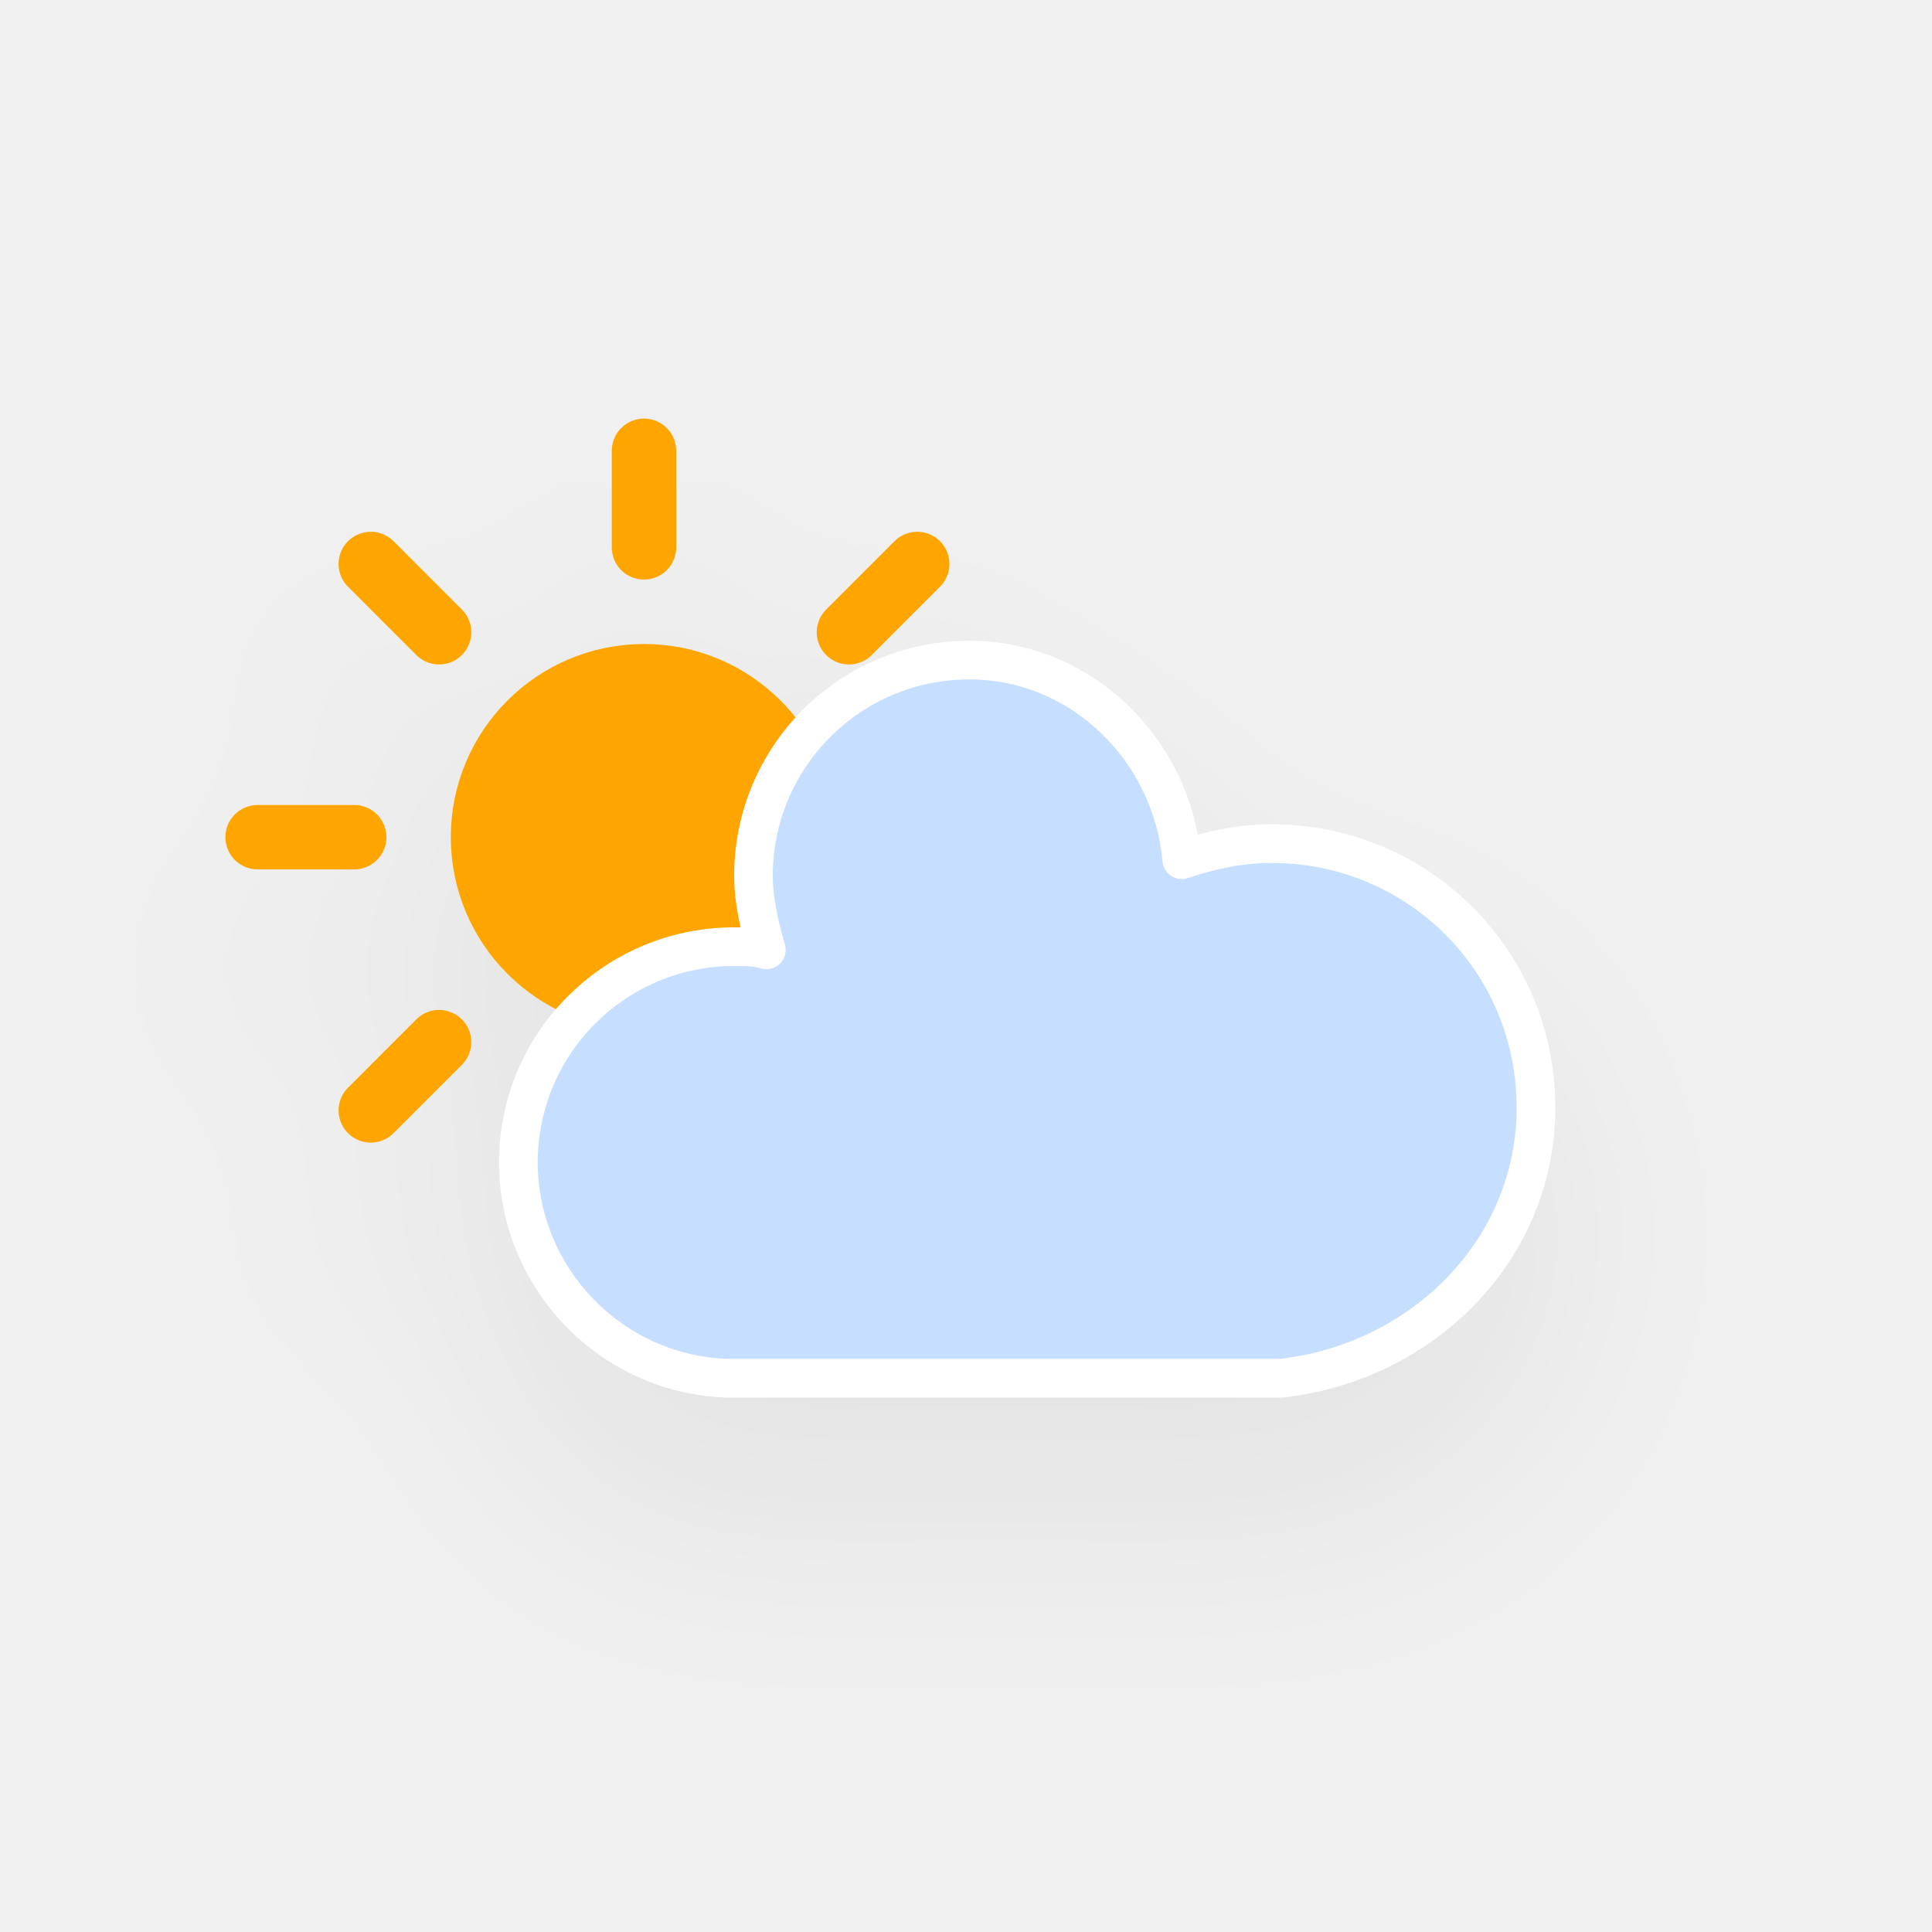
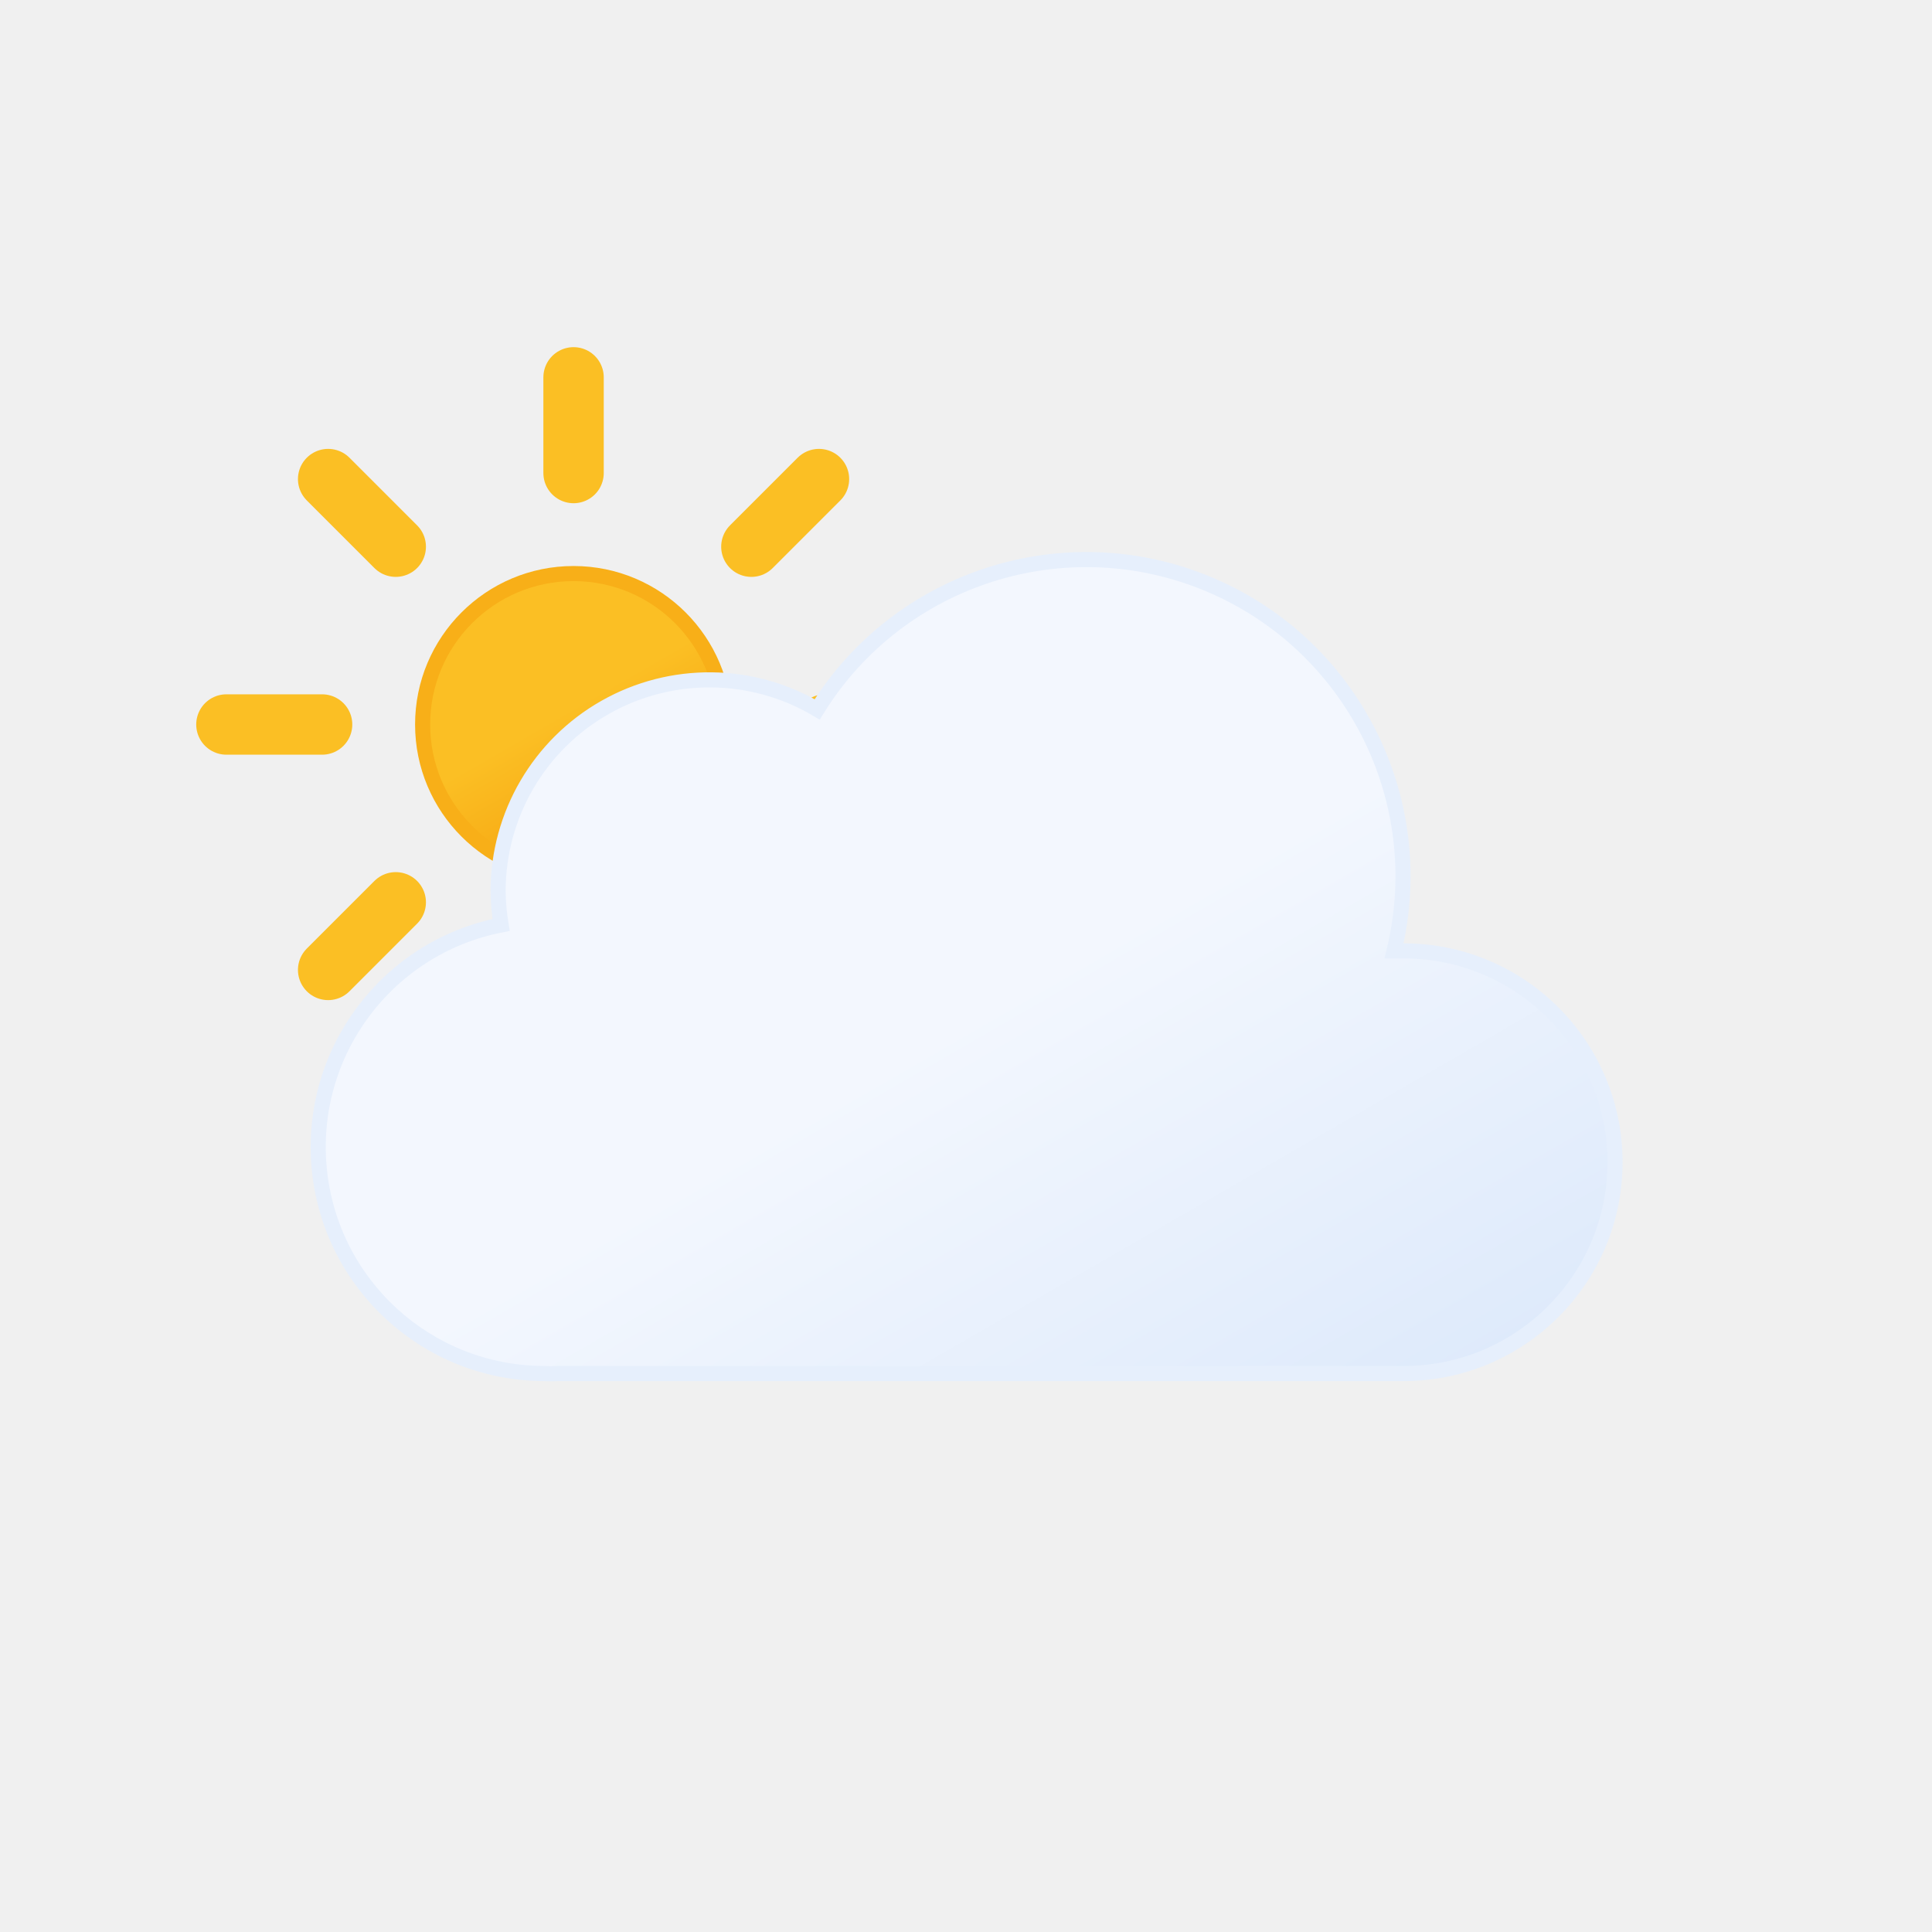
- <svg xmlns="http://www.w3.org/2000/svg" version="1.1" width="60" height="60" viewbox="0 0 40 30">
+ <svg xmlns="http://www.w3.org/2000/svg" viewBox="0 0 64 64">
  <defs>
-     <filter id="blur" width="200%" height="200%">
-       <feGaussianBlur in="SourceAlpha" stdDeviation="3" />
-       <feOffset dx="0" dy="4" result="offsetblur" />
-       <feComponentTransfer>
-         <feFuncA type="linear" slope="0.05" />
-       </feComponentTransfer>
-       <feMerge>
-         <feMergeNode />
-         <feMergeNode in="SourceGraphic" />
-       </feMerge>
-     </filter>
-     <style type="text/css">
- /*
- ** CLOUDS
- */
- @keyframes am-weather-cloud-2 {
-   0% {
-     -webkit-transform: translate(0px,0px);
-        -moz-transform: translate(0px,0px);
-         -ms-transform: translate(0px,0px);
-             transform: translate(0px,0px);
-   }
- 
-   50% {
-     -webkit-transform: translate(2px,0px);
-        -moz-transform: translate(2px,0px);
-         -ms-transform: translate(2px,0px);
-             transform: translate(2px,0px);
-   }
- 
-   100% {
-     -webkit-transform: translate(0px,0px);
-        -moz-transform: translate(0px,0px);
-         -ms-transform: translate(0px,0px);
-             transform: translate(0px,0px);
-   }
- }
- 
- .am-weather-cloud-2 {
-   -webkit-animation-name: am-weather-cloud-2;
-      -moz-animation-name: am-weather-cloud-2;
-           animation-name: am-weather-cloud-2;
-   -webkit-animation-duration: 3s;
-      -moz-animation-duration: 3s;
-           animation-duration: 3s;
-   -webkit-animation-timing-function: linear;
-      -moz-animation-timing-function: linear;
-           animation-timing-function: linear;
-   -webkit-animation-iteration-count: infinite;
-      -moz-animation-iteration-count: infinite;
-           animation-iteration-count: infinite;
- }
- 
- /*
- ** SUN
- */
- @keyframes am-weather-sun {
-   0% {
-     -webkit-transform: rotate(0deg);
-        -moz-transform: rotate(0deg);
-         -ms-transform: rotate(0deg);
-             transform: rotate(0deg);
-   }
- 
-   100% {
-     -webkit-transform: rotate(360deg);
-        -moz-transform: rotate(360deg);
-         -ms-transform: rotate(360deg);
-             transform: rotate(360deg);
-   }
- }
- 
- .am-weather-sun {
-   -webkit-animation-name: am-weather-sun;
-      -moz-animation-name: am-weather-sun;
-       -ms-animation-name: am-weather-sun;
-           animation-name: am-weather-sun;
-   -webkit-animation-duration: 9s;
-      -moz-animation-duration: 9s;
-       -ms-animation-duration: 9s;
-           animation-duration: 9s;
-   -webkit-animation-timing-function: linear;
-      -moz-animation-timing-function: linear;
-       -ms-animation-timing-function: linear;
-           animation-timing-function: linear;
-   -webkit-animation-iteration-count: infinite;
-      -moz-animation-iteration-count: infinite;
-       -ms-animation-iteration-count: infinite;
-           animation-iteration-count: infinite;
- }
- 
- @keyframes am-weather-sun-shiny {
-   0% {
-     stroke-dasharray: 3px 10px;
-     stroke-dashoffset: 0px;
-   }
- 
-   50% {
-     stroke-dasharray: 0.1px 10px;
-     stroke-dashoffset: -1px;
-   }
- 
-   100% {
-     stroke-dasharray: 3px 10px;
-     stroke-dashoffset: 0px;
-   }
- }
- 
- .am-weather-sun-shiny line {
-   -webkit-animation-name: am-weather-sun-shiny;
-      -moz-animation-name: am-weather-sun-shiny;
-       -ms-animation-name: am-weather-sun-shiny;
-           animation-name: am-weather-sun-shiny;
-   -webkit-animation-duration: 2s;
-      -moz-animation-duration: 2s;
-       -ms-animation-duration: 2s;
-           animation-duration: 2s;
-   -webkit-animation-timing-function: linear;
-      -moz-animation-timing-function: linear;
-       -ms-animation-timing-function: linear;
-           animation-timing-function: linear;
-   -webkit-animation-iteration-count: infinite;
-      -moz-animation-iteration-count: infinite;
-       -ms-animation-iteration-count: infinite;
-           animation-iteration-count: infinite;
- }
-         </style>
+     <linearGradient id="a" x1="16.5" y1="19.67" x2="21.5" y2="28.33" gradientUnits="userSpaceOnUse">
+       <stop offset="0" stop-color="#fbbf24" />
+       <stop offset="0.45" stop-color="#fbbf24" />
+       <stop offset="1" stop-color="#f59e0b" />
+     </linearGradient>
+     <linearGradient id="b" x1="22.56" y1="21.96" x2="39.2" y2="50.8" gradientUnits="userSpaceOnUse">
+       <stop offset="0" stop-color="#f3f7fe" />
+       <stop offset="0.45" stop-color="#f3f7fe" />
+       <stop offset="1" stop-color="#deeafb" />
+     </linearGradient>
  </defs>
-   <g filter="url(#blur)" id="cloudy-day-1">
-     <g transform="translate(20,10)">
-       <g transform="translate(0,16)">
-         <g class="am-weather-sun">
-           <g>
-             <line fill="none" stroke="orange" stroke-linecap="round" stroke-width="2" transform="translate(0,9)" x1="0" x2="0" y1="0" y2="3" />
-           </g>
-           <g transform="rotate(45)">
-             <line fill="none" stroke="orange" stroke-linecap="round" stroke-width="2" transform="translate(0,9)" x1="0" x2="0" y1="0" y2="3" />
-           </g>
-           <g transform="rotate(90)">
-             <line fill="none" stroke="orange" stroke-linecap="round" stroke-width="2" transform="translate(0,9)" x1="0" x2="0" y1="0" y2="3" />
-           </g>
-           <g transform="rotate(135)">
-             <line fill="none" stroke="orange" stroke-linecap="round" stroke-width="2" transform="translate(0,9)" x1="0" x2="0" y1="0" y2="3" />
-           </g>
-           <g transform="rotate(180)">
-             <line fill="none" stroke="orange" stroke-linecap="round" stroke-width="2" transform="translate(0,9)" x1="0" x2="0" y1="0" y2="3" />
-           </g>
-           <g transform="rotate(225)">
-             <line fill="none" stroke="orange" stroke-linecap="round" stroke-width="2" transform="translate(0,9)" x1="0" x2="0" y1="0" y2="3" />
-           </g>
-           <g transform="rotate(270)">
-             <line fill="none" stroke="orange" stroke-linecap="round" stroke-width="2" transform="translate(0,9)" x1="0" x2="0" y1="0" y2="3" />
-           </g>
-           <g transform="rotate(315)">
-             <line fill="none" stroke="orange" stroke-linecap="round" stroke-width="2" transform="translate(0,9)" x1="0" x2="0" y1="0" y2="3" />
-           </g>
-         </g>
-         <circle cx="0" cy="0" fill="orange" r="5" stroke="orange" stroke-width="2" />
-       </g>
-       <g class="am-weather-cloud-2">
-         <path d="M47.7,35.4c0-4.6-3.7-8.2-8.2-8.2c-1,0-1.9,0.2-2.8,0.5c-0.3-3.4-3.1-6.2-6.6-6.2c-3.7,0-6.7,3-6.7,6.7c0,0.8,0.2,1.6,0.4,2.3    c-0.3-0.1-0.7-0.1-1-0.1c-3.7,0-6.7,3-6.7,6.7c0,3.6,2.9,6.6,6.5,6.7l17.2,0C44.2,43.3,47.7,39.8,47.7,35.4z" fill="#C6DEFF" stroke="white" stroke-linejoin="round" stroke-width="1.2" transform="translate(-20,-11)" />
-       </g>
-     </g>
-   </g>
+   <circle cx="19" cy="24" r="5" stroke="#f8af18" stroke-miterlimit="10" stroke-width="0.5" fill="url(#a)" />
+   <path d="M19,15.67V12.5m0,23V32.33m5.89-14.22,2.24-2.24M10.87,32.13l2.24-2.24m0-11.78-2.24-2.24M27.13,32.13l-2.24-2.24M7.5,24h3.17M30.5,24H27.33" fill="none" stroke="#fbbf24" stroke-linecap="round" stroke-miterlimit="10" stroke-width="2">
+     <animateTransform attributeName="transform" type="rotate" values="0 19 24; 360 19 24" dur="45s" repeatCount="indefinite" />
+   </path>
+   <path d="M46.5,31.5l-.32,0a10.49,10.49,0,0,0-19.11-8,7,7,0,0,0-10.57,6,7.21,7.21,0,0,0,.1,1.14A7.5,7.5,0,0,0,18,45.5a4.19,4.19,0,0,0,.5,0v0h28a7,7,0,0,0,0-14Z" stroke="#e6effc" stroke-miterlimit="10" stroke-width="0.5" fill="url(#b)" />
</svg>
